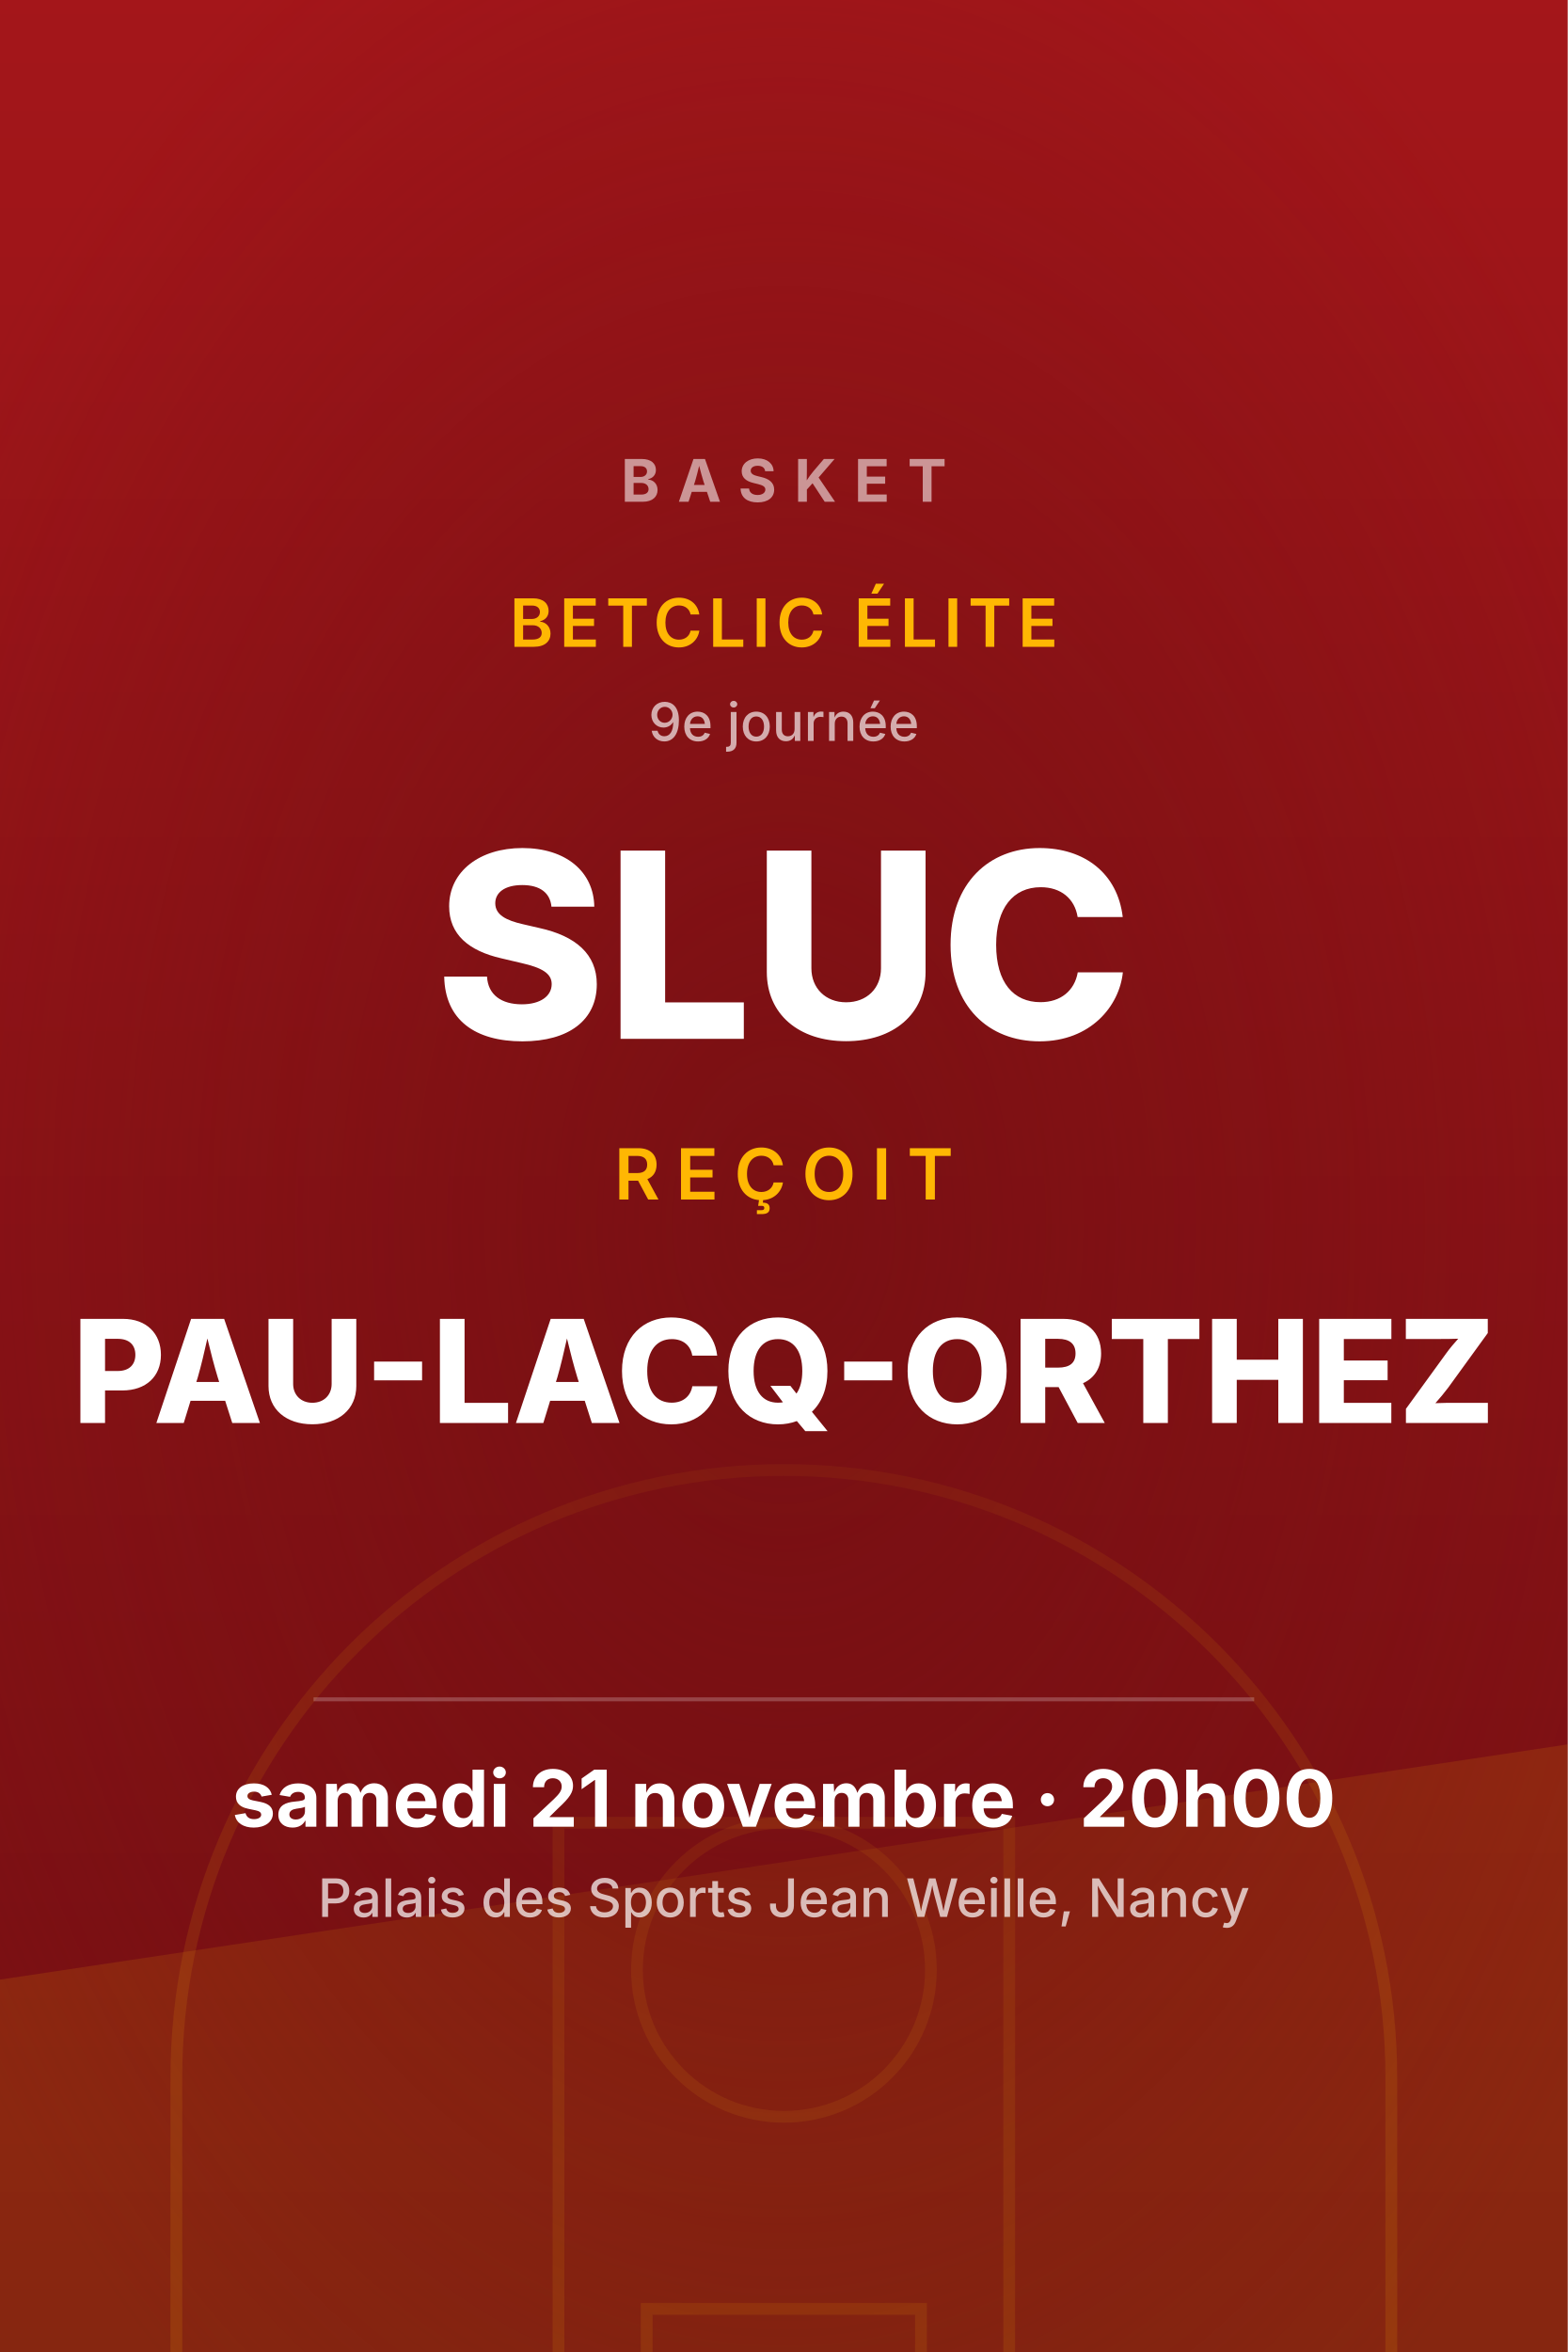
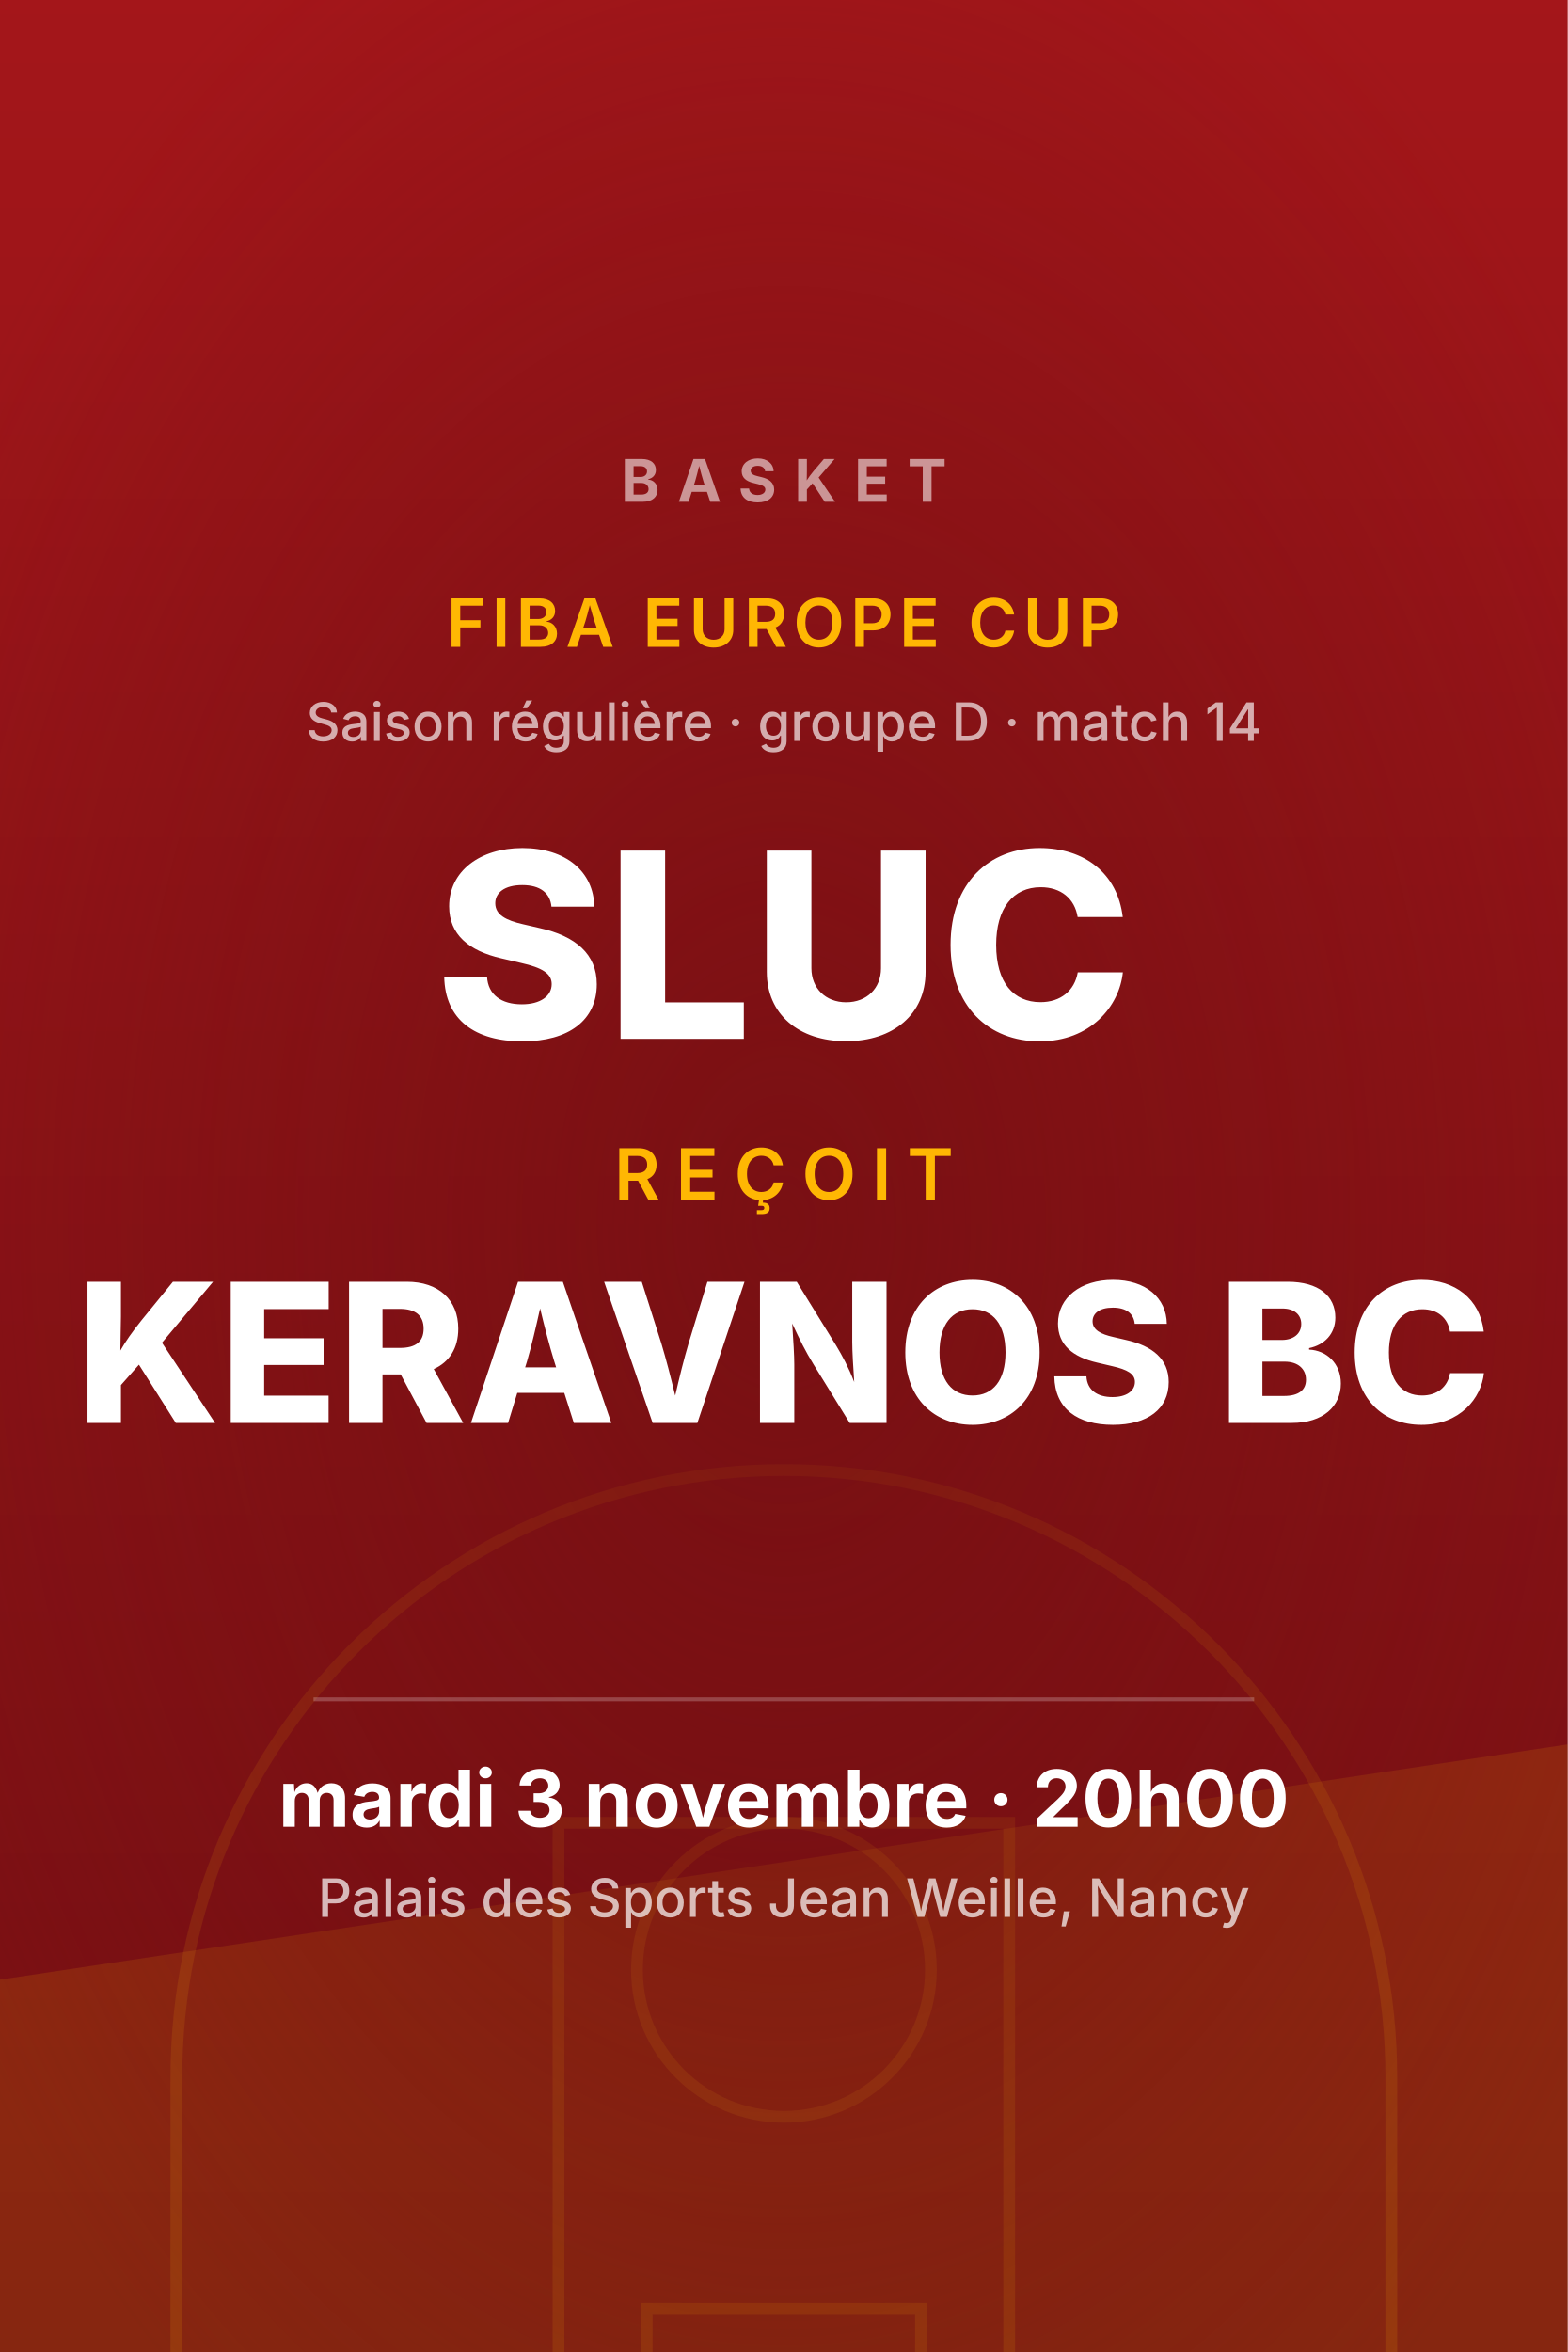
- <svg xmlns="http://www.w3.org/2000/svg" viewBox="0 0 800 1200" width="800" height="1200" role="img" aria-label="SLUC reçoit Pau-Lacq-Orthez">
+ <svg xmlns="http://www.w3.org/2000/svg" viewBox="0 0 800 1200" width="800" height="1200" role="img" aria-label="SLUC reçoit Keravnos BC">
  <defs>
    <linearGradient id="g" x1="0" y1="0" x2="0" y2="1">
      <stop offset="0" stop-color="#a4161a" />
      <stop offset="1" stop-color="#730f12" />
    </linearGradient>
    <radialGradient id="v" cx="50%" cy="52%" r="62%">
      <stop offset="0" stop-color="#730f12" stop-opacity=".72" />
      <stop offset="1" stop-color="#730f12" stop-opacity="0" />
    </radialGradient>
  </defs>
  <rect width="800" height="1200" fill="url(#g)" />
  <path d="M285 1200 V930 H515 V1200" fill="none" stroke="#ffb703" stroke-width="6" opacity=".13" />
  <path d="M400 930 a75 75 0 1 0 .1 0" fill="none" stroke="#ffb703" stroke-width="6" opacity=".13" />
  <path d="M90 1200 V1060 a310 310 0 0 1 620 0 V1200" fill="none" stroke="#ffb703" stroke-width="6" opacity=".13" />
  <path d="M330 1200 V1178 H470 V1200" fill="none" stroke="#ffb703" stroke-width="6" opacity=".13" />
  <path d="M0 1010 L800 890 L800 1200 L0 1200 Z" fill="#ffb703" opacity=".14" />
  <rect width="800" height="1200" fill="url(#v)" />
  <g font-family="Inter, Helvetica Neue, Helvetica, Arial, sans-serif" text-anchor="middle">
    <text x="400" y="256" font-size="30" font-weight="700" fill="#ffffff" opacity=".55" letter-spacing="9">BASKET</text>
-     <text x="400" y="330" font-size="34" font-weight="600" fill="#ffb703" letter-spacing="3">BETCLIC ÉLITE</text>
-     <text x="400" y="378" font-size="27" font-weight="500" fill="#ffffff" opacity=".65">9e journée</text>
+     <text x="400" y="330" font-size="34" font-weight="600" fill="#ffb703" letter-spacing="3">FIBA EUROPE CUP</text>
+     <text x="400" y="378" font-size="27" font-weight="500" fill="#ffffff" opacity=".65">Saison régulière · groupe D · match 14</text>
    <text x="400" y="530" font-size="132" font-weight="800" fill="#ffffff">SLUC</text>
    <text x="400" y="612" font-size="36" font-weight="600" fill="#ffb703" letter-spacing="8">REÇOIT</text>
-     <text x="400" y="726" text-anchor="middle" font-size="73" font-weight="800" fill="#ffffff">PAU-LACQ-ORTHEZ</text>
+     <text x="400" y="726" text-anchor="middle" font-size="99" font-weight="800" fill="#ffffff">KERAVNOS BC</text>
    <rect x="160" y="866" width="480" height="2" fill="#ffffff" opacity=".22" />
-     <text x="400" y="932" font-size="40" font-weight="700" fill="#ffffff">samedi 21 novembre · 20h00</text>
+     <text x="400" y="932" font-size="40" font-weight="700" fill="#ffffff">mardi 3 novembre · 20h00</text>
    <text x="400" y="978" font-size="27" font-weight="500" fill="#ffffff" opacity=".7">Palais des Sports Jean Weille, Nancy</text>
  </g>
</svg>
